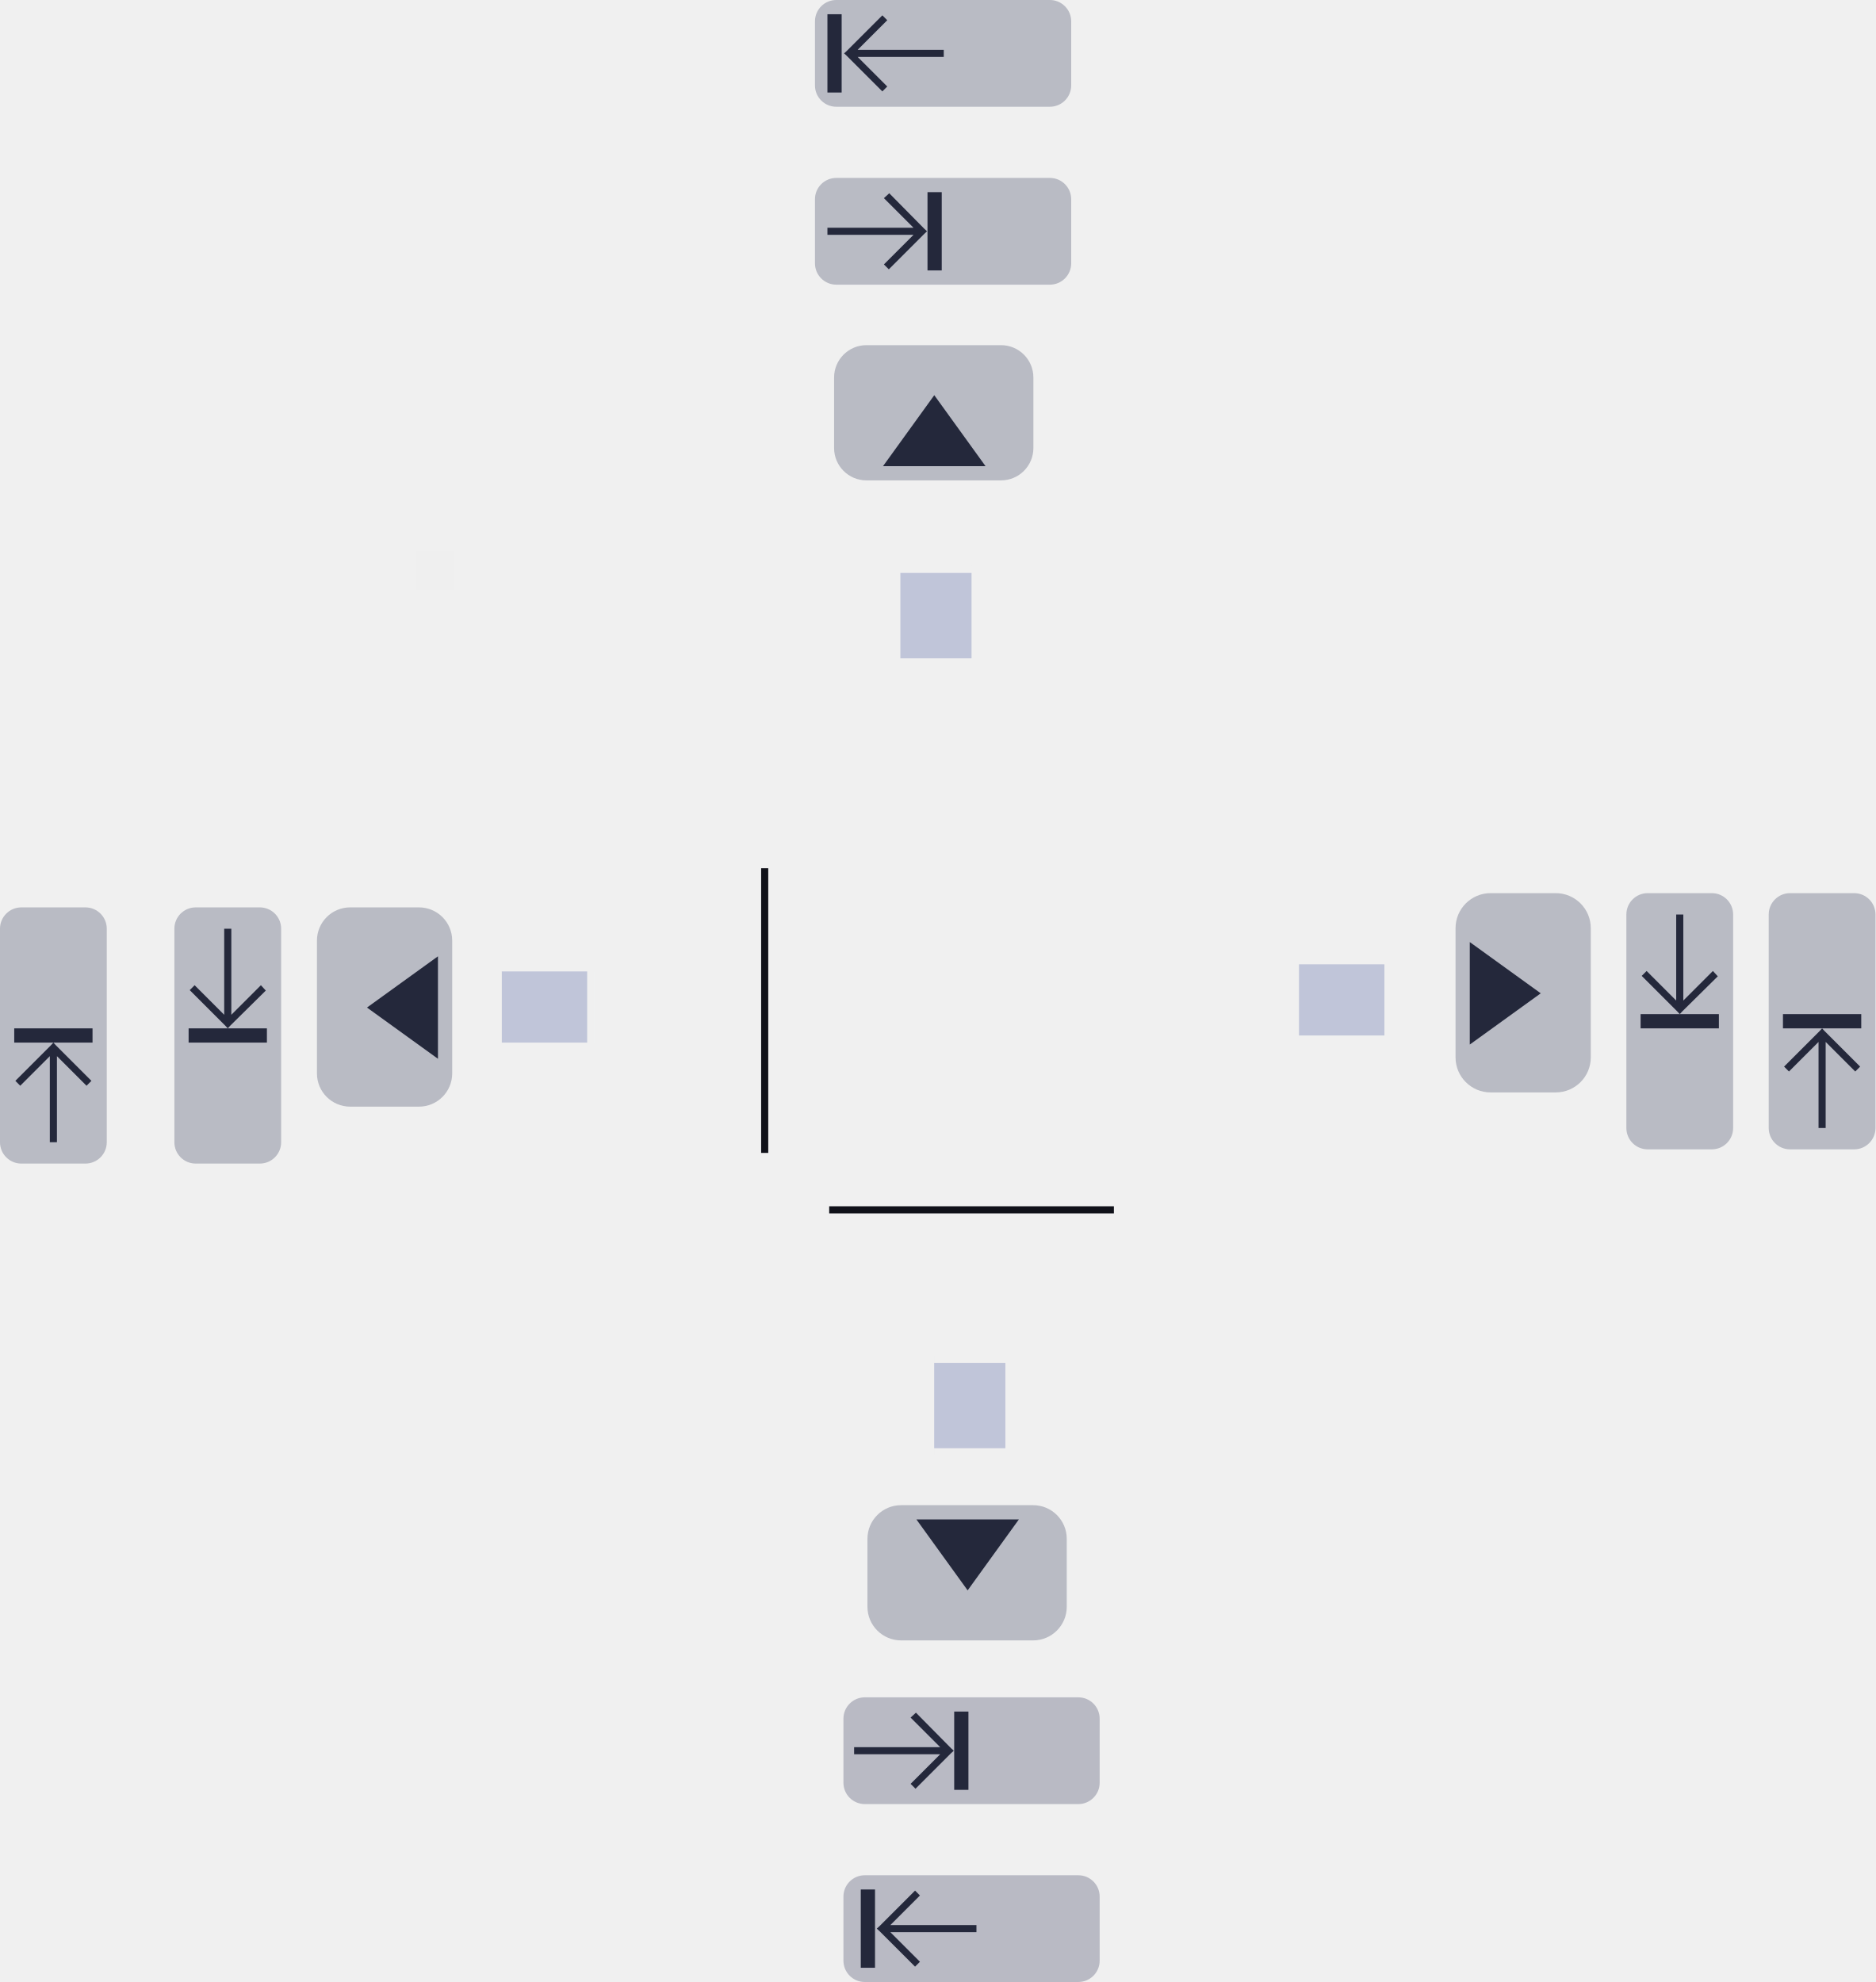
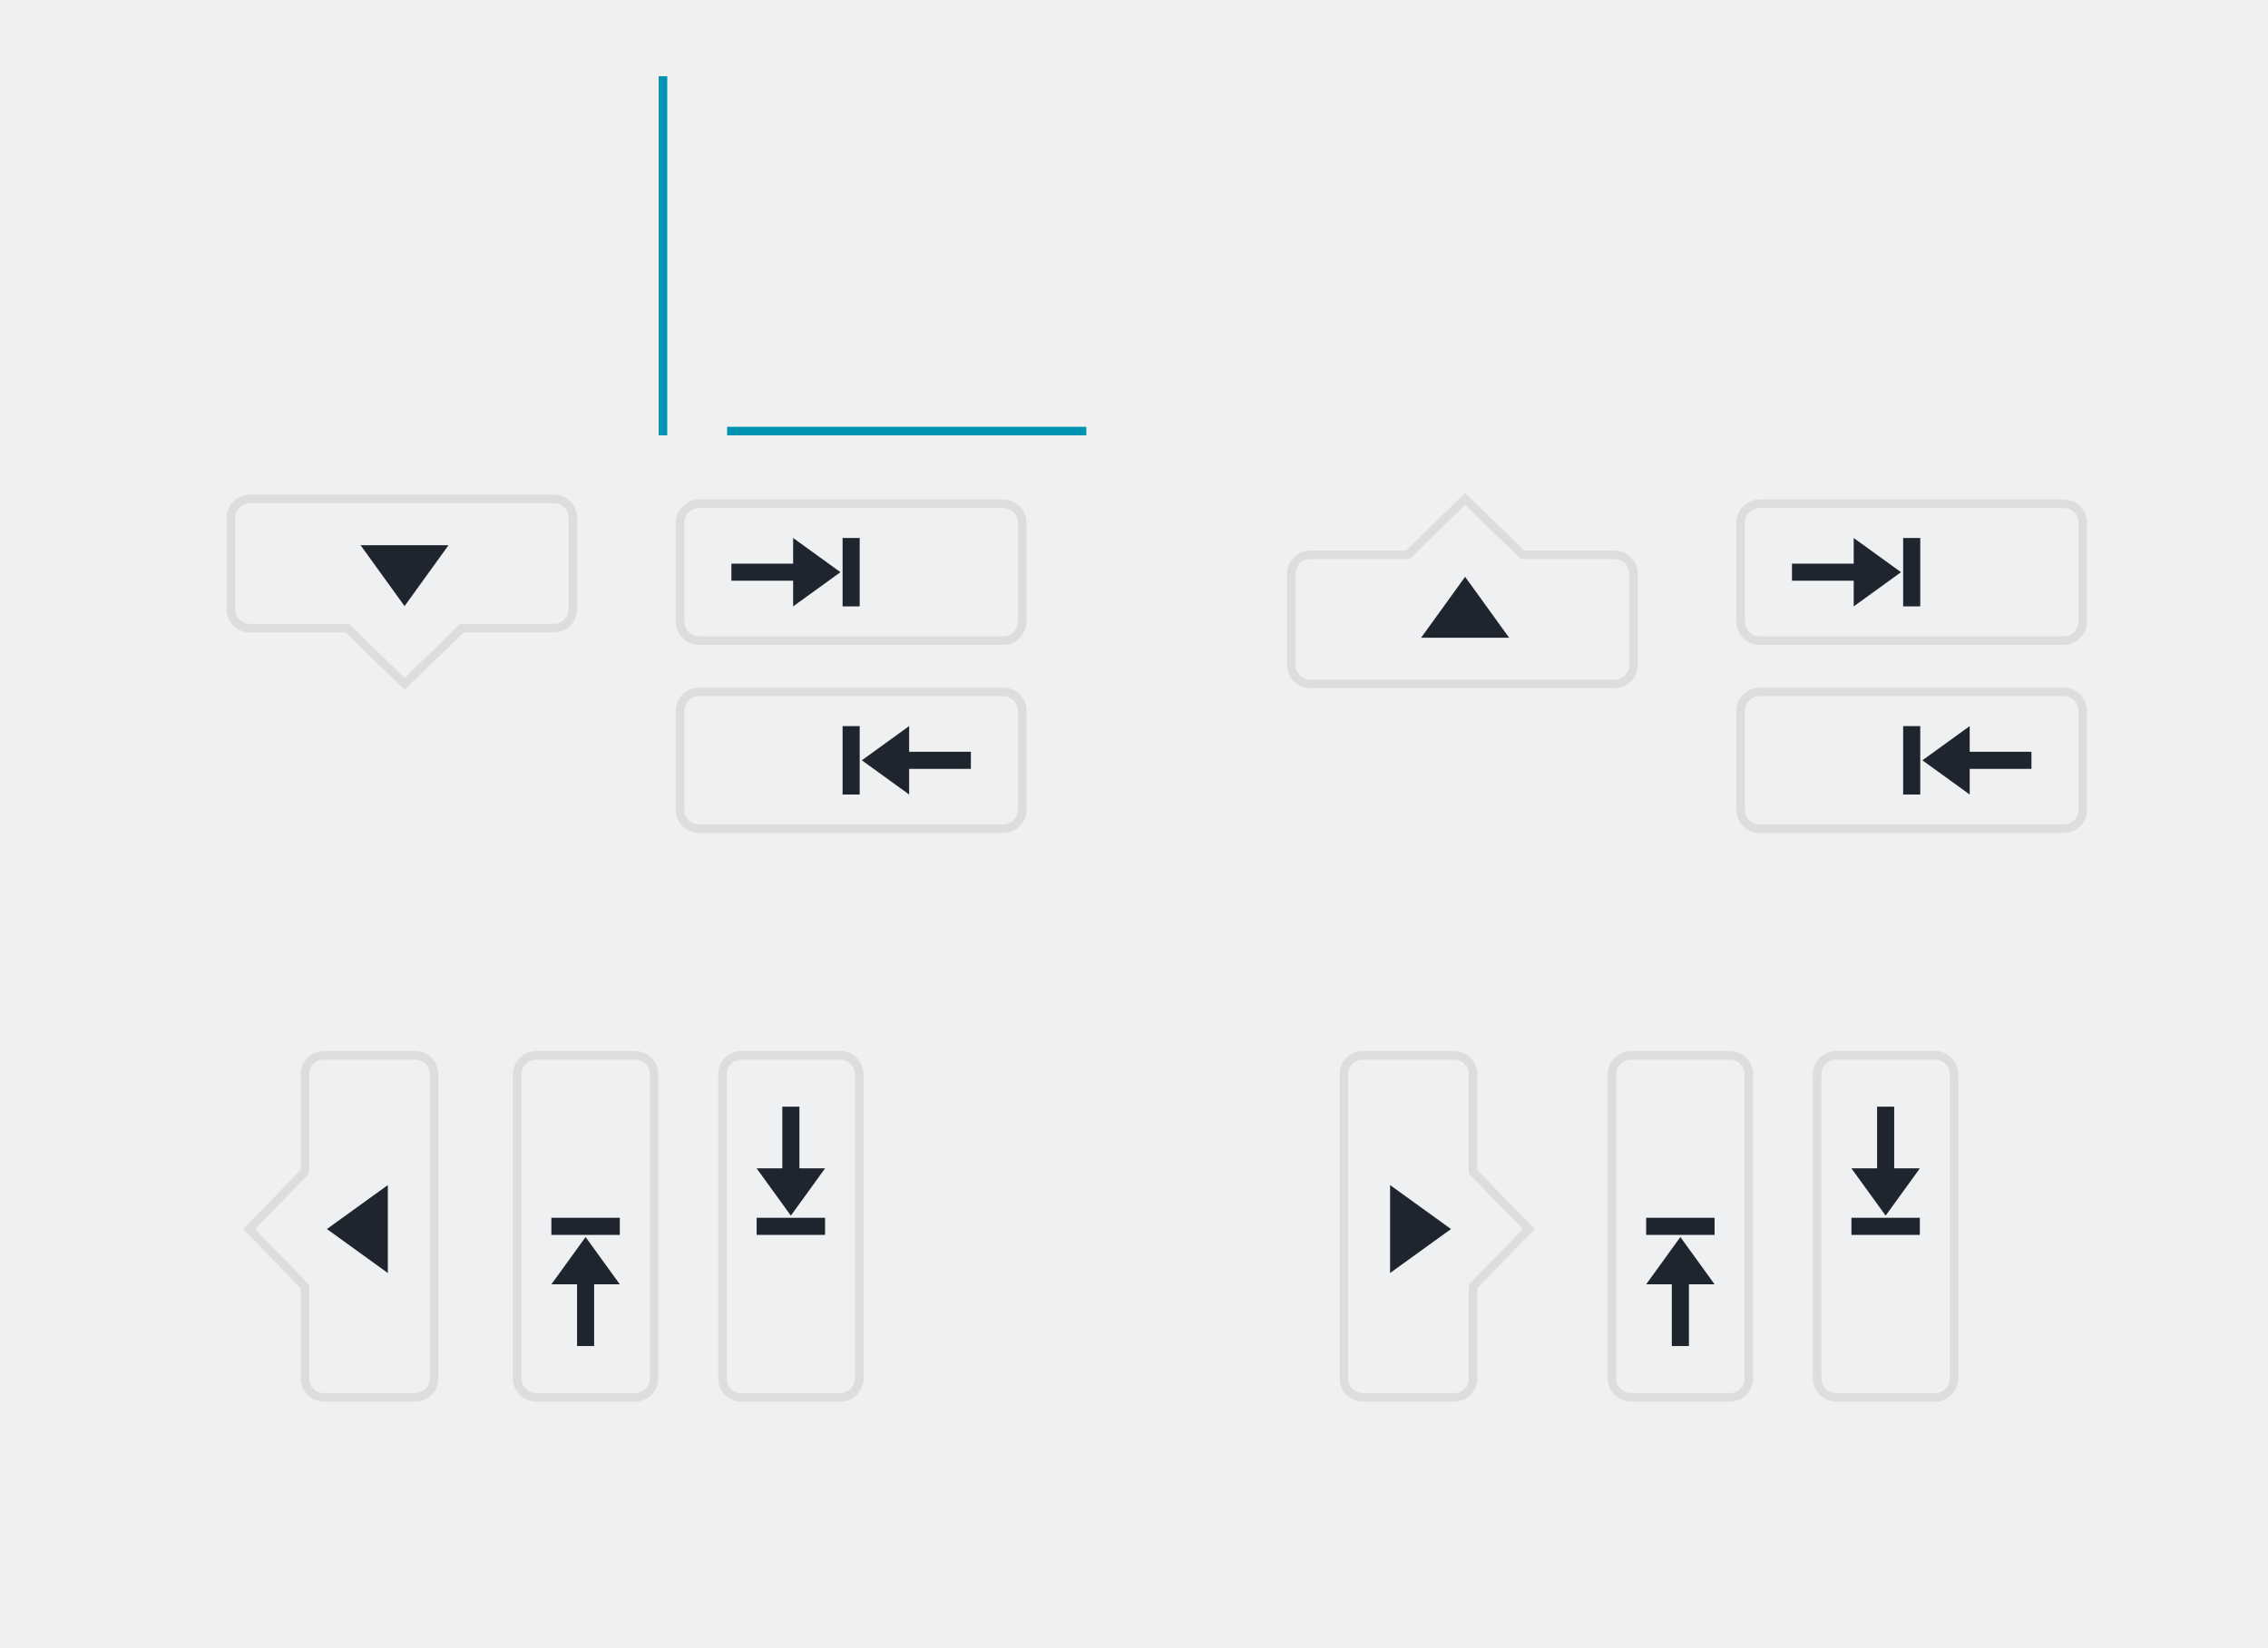
- <svg xmlns="http://www.w3.org/2000/svg" xmlns:xlink="http://www.w3.org/1999/xlink" version="1.0" id="svg2" height="297.067" width="281.067" viewBox="0 0 263.5 278.5">
+ <svg xmlns="http://www.w3.org/2000/svg" width="282.85" height="205.548" id="svg2" version="1.0" viewBox="0 0 265.172 192.701">
  <defs id="defs4">
    <linearGradient id="linearGradient3937">
      <stop style="stop-color:#888888;stop-opacity:1;" offset="0" id="stop3939" />
      <stop style="stop-color:#232323;stop-opacity:1;" offset="1" id="stop3941" />
    </linearGradient>
    <linearGradient id="linearGradient3488">
      <stop id="stop3490" offset="0" style="stop-color:#ffffff;stop-opacity:0.784;" />
      <stop id="stop3492" offset="1" style="stop-color:#ffffff;stop-opacity:0.196;" />
    </linearGradient>
    <linearGradient id="linearGradient4157">
      <stop style="stop-color:#ffffff;stop-opacity:1;" offset="0" id="stop4159" />
      <stop style="stop-color:#b4b4b4;stop-opacity:1;" offset="1" id="stop4161" />
    </linearGradient>
    <linearGradient id="linearGradient6476">
      <stop id="stop6478" offset="0" style="stop-color:#ffffff;stop-opacity:1;" />
    </linearGradient>
    <linearGradient id="linearGradient6476-1">
      <stop id="stop6478-5" offset="0" style="stop-color:#ffffff;stop-opacity:1;" />
    </linearGradient>
    <linearGradient id="linearGradient3852-7">
      <stop id="stop3854-7" offset="0" style="stop-color:#000000;stop-opacity:0.078;" />
      <stop id="stop3856-1" offset="1" style="stop-color:#000000;stop-opacity:0.314;" />
    </linearGradient>
    <linearGradient id="linearGradient3765-0">
      <stop id="stop3767-9" offset="0" style="stop-color:#fafafa;stop-opacity:1;" />
      <stop id="stop3769-1" offset="1" style="stop-color:#e2e2e2;stop-opacity:0.706;" />
    </linearGradient>
-     <linearGradient xlink:href="#linearGradient3488" id="linearGradient6070" gradientUnits="userSpaceOnUse" x1="64" y1="12" x2="64" y2="24" />
-     <linearGradient xlink:href="#linearGradient3937" id="linearGradient6073" gradientUnits="userSpaceOnUse" x1="-43" y1="46" x2="-51" y2="46" gradientTransform="rotate(90,23,87)" />
-     <linearGradient xlink:href="#linearGradient3852-7" id="linearGradient6094" x1="64" y1="12" x2="64" y2="24" gradientUnits="userSpaceOnUse" />
-     <linearGradient xlink:href="#linearGradient3937" id="linearGradient6118" gradientUnits="userSpaceOnUse" x1="101" y1="22" x2="101" y2="12" />
-     <linearGradient xlink:href="#linearGradient3488" id="linearGradient6123" gradientUnits="userSpaceOnUse" x1="104" y1="11" x2="104" y2="24" />
-     <linearGradient xlink:href="#linearGradient3765-0" id="linearGradient6134" gradientUnits="userSpaceOnUse" gradientTransform="matrix(1,0,0,-1,94.05898,119)" x1="9.375" y1="108.003" x2="9.375" y2="95.999" />
-     <linearGradient xlink:href="#linearGradient3765-0" id="linearGradient6136" gradientUnits="userSpaceOnUse" gradientTransform="matrix(-1.007874,0,0,-1.002611,29.79528,119.2506)" x1="-33.938" y1="107.969" x2="-33.938" y2="96" />
-     <linearGradient xlink:href="#linearGradient3852-7" id="linearGradient6153" x1="101" y1="11" x2="101" y2="24" gradientUnits="userSpaceOnUse" />
-     <linearGradient xlink:href="#linearGradient3937" id="linearGradient6182" gradientUnits="userSpaceOnUse" x1="102" y1="3" x2="102" y2="-7" />
-     <linearGradient xlink:href="#linearGradient3488" id="linearGradient6187" gradientUnits="userSpaceOnUse" x1="96" y1="-8" x2="96" y2="5" />
-     <linearGradient xlink:href="#linearGradient3765-0" id="linearGradient6198" gradientUnits="userSpaceOnUse" gradientTransform="rotate(180,54.5,50)" x1="8.5" y1="108" x2="8.5" y2="95.977" />
-     <linearGradient xlink:href="#linearGradient3852-7" id="linearGradient6215" x1="98" y1="-8" x2="98" y2="5" gradientUnits="userSpaceOnUse" />
-     <linearGradient xlink:href="#linearGradient3937" id="linearGradient6241" gradientUnits="userSpaceOnUse" x1="56" y1="109" x2="70" y2="109" />
-     <linearGradient xlink:href="#linearGradient3488" id="linearGradient6246" gradientUnits="userSpaceOnUse" x1="136" y1="80.001" x2="150" y2="80.001" />
-     <linearGradient xlink:href="#linearGradient3765-0" id="linearGradient6254" gradientUnits="userSpaceOnUse" gradientTransform="rotate(-90,63.47402,23.44805)" x1="5.789" y1="96" x2="5.789" y2="108.052" />
-     <linearGradient xlink:href="#linearGradient3852-7" id="linearGradient6271" x1="135" y1="80.001" x2="151" y2="80.001" gradientUnits="userSpaceOnUse" />
-     <linearGradient xlink:href="#linearGradient3488" id="linearGradient6301" gradientUnits="userSpaceOnUse" x1="136" y1="37" x2="150" y2="37" />
-     <linearGradient xlink:href="#linearGradient3937" id="linearGradient6304" gradientUnits="userSpaceOnUse" x1="45" y1="125.026" x2="59" y2="125.026" gradientTransform="rotate(-90,55.98701,38.01299)" />
-     <linearGradient xlink:href="#linearGradient3765-0" id="linearGradient6308" gradientUnits="userSpaceOnUse" gradientTransform="matrix(0,1,1,0,40,29.92208)" x1="12.169" y1="95.972" x2="12.169" y2="108" />
-     <linearGradient xlink:href="#linearGradient3852-7" id="linearGradient6325" x1="135" y1="37" x2="151" y2="37" gradientUnits="userSpaceOnUse" />
-     <linearGradient xlink:href="#linearGradient3488" id="linearGradient6350" gradientUnits="userSpaceOnUse" x1="161" y1="37" x2="175" y2="37" />
-     <linearGradient xlink:href="#linearGradient3937" id="linearGradient6353" gradientUnits="userSpaceOnUse" x1="11" y1="108" x2="21" y2="108" gradientTransform="rotate(-90,56,-3)" />
-     <linearGradient xlink:href="#linearGradient3765-0" id="linearGradient6357" gradientUnits="userSpaceOnUse" gradientTransform="matrix(0,-1.007874,1.002522,0,64.75785,2.795276)" x1="-32.052" y1="95.999" x2="-32.052" y2="107.976" />
-     <linearGradient xlink:href="#linearGradient3852-7" id="linearGradient6374" x1="160" y1="37" x2="176" y2="37" gradientUnits="userSpaceOnUse" />
-     <radialGradient r="38" cy="488" cx="49" gradientTransform="matrix(1,0,0,0.17434,-87,-84.58)" gradientUnits="userSpaceOnUse" id="radialGradient3072" xlink:href="#radialGradient68155-2-3-3" />
-     <radialGradient id="radialGradient68155-2-3-3" gradientUnits="userSpaceOnUse" cy="488" cx="49" gradientTransform="matrix(1,0,0,0.34868,0,317.84)" r="38">
-       <stop id="stop39565-1-4-4" style="stop-color:#fff" offset="0" />
-       <stop id="stop39567-7-9-9" style="stop-color:#fff;stop-opacity:0" offset="1" />
-     </radialGradient>
-     <radialGradient xlink:href="#radialGradient68155-2-3" id="radialGradient3038" gradientUnits="userSpaceOnUse" gradientTransform="matrix(1,0,0,0.34868,15,-73.16)" cx="49" cy="488" r="38" />
-     <radialGradient id="radialGradient68155-2-3" gradientUnits="userSpaceOnUse" cy="488" cx="49" gradientTransform="matrix(1,0,0,0.34868,0,317.84)" r="38">
-       <stop id="stop39565-1-4" style="stop-color:#fff" offset="0" />
-       <stop id="stop39567-7-9" style="stop-color:#fff;stop-opacity:0" offset="1" />
-     </radialGradient>
-     <radialGradient r="38" cy="488" cx="49" gradientTransform="matrix(1,0,0,0.34868,-7,-91.16)" gradientUnits="userSpaceOnUse" id="radialGradient3027" xlink:href="#radialGradient68155-2-3" />
-     <radialGradient id="radialGradient68155-2-3-5-2" gradientUnits="userSpaceOnUse" cy="488" cx="49" gradientTransform="matrix(1,0,0,0.34868,0,317.84)" r="38">
-       <stop id="stop39565-1-4-3-9" style="stop-color:#fff" offset="0" />
-       <stop id="stop39567-7-9-5-1" style="stop-color:#fff;stop-opacity:0" offset="1" />
-     </radialGradient>
-     <radialGradient id="radialGradient68155-2-3-5" gradientUnits="userSpaceOnUse" cy="488" cx="49" gradientTransform="matrix(1,0,0,0.34868,0,317.84)" r="38">
-       <stop id="stop39565-1-4-3" style="stop-color:#fff" offset="0" />
-       <stop id="stop39567-7-9-5" style="stop-color:#fff;stop-opacity:0" offset="1" />
-     </radialGradient>
+     <style id="current-color-scheme" type="text/css" />
  </defs>
-   <g id="layer1" transform="translate(68.5,77.5)">
-     <rect y="0" x="-10" height="5.403" width="5.221" id="hint-stretch-borders" style="opacity:0.01;fill:#656595;fill-opacity:1;fill-rule:nonzero;stroke:none;stroke-width:1;stroke-linecap:round;stroke-linejoin:round;stroke-miterlimit:4;stroke-dasharray:none;stroke-dashoffset:0;stroke-opacity:1" />
+   <g id="layer1" transform="translate(73.01418,2.914687)">
+     <rect y="0" x="-10" height="5.403" width="5.221" id="hint-stretch-borders" style="opacity:0.01;fill:#00adcf;fill-opacity:1;fill-rule:nonzero;stroke:none;stroke-width:1;stroke-linecap:round;stroke-linejoin:round;stroke-miterlimit:4;stroke-dasharray:none;stroke-dashoffset:0;stroke-opacity:1" />
    <g id="g4025" style="fill:#ffffff;fill-opacity:1" transform="rotate(-90,85.72097,51.27903)" />
-     <g id="g4025-9" style="fill:#ffffff;fill-opacity:1" transform="rotate(-90,85.72097,51.27903)" />
-     <rect style="opacity:1;fill:#c0c5d9;fill-opacity:1;stroke:none" id="south-center" width="10" height="12" x="62.75" y="114" class="ColorScheme-ButtonText" />
-     <rect class="ColorScheme-ButtonText" y="126" x="62.75" height="1" width="10" id="south-bottom" style="opacity:0.2;fill:#eff0f1;fill-opacity:1;stroke:none" />
-     <rect style="opacity:0.2;fill:#eff0f1;fill-opacity:1;stroke:none" id="south-top" width="10" height="1" x="62.75" y="113" class="ColorScheme-ButtonText" />
-     <rect style="opacity:1;fill:#c0c5d9;fill-opacity:1;stroke:none" id="north-center" width="10" height="12" x="58" y="3" class="ColorScheme-ButtonText" />
-     <rect class="ColorScheme-ButtonText" y="15" x="58" height="1" width="10" id="north-bottom" style="opacity:0.2;fill:#eff0f1;fill-opacity:1;stroke:none" />
-     <rect style="opacity:0.2;fill:#eff0f1;fill-opacity:1;stroke:none" id="north-top" width="10" height="1" x="58" y="2" class="ColorScheme-ButtonText" />
-     <rect style="opacity:1;fill:#c0c5d9;fill-opacity:1;stroke:none" id="west-center" width="10" height="12" x="59" y="-14" class="ColorScheme-ButtonText" transform="rotate(90)" />
-     <rect class="ColorScheme-ButtonText" y="-2" x="59" height="1" width="10" id="west-left" style="opacity:0.2;fill:#eff0f1;fill-opacity:1;stroke:none" transform="rotate(90)" />
-     <rect style="opacity:0.2;fill:#eff0f1;fill-opacity:1;stroke:none" id="west-right" width="10" height="1" x="59" y="-15" class="ColorScheme-ButtonText" transform="rotate(90)" />
-     <rect style="opacity:1;fill:#c0c5d9;fill-opacity:1;stroke:none" id="east-center" width="10" height="12" x="58" y="-126" class="ColorScheme-ButtonText" transform="rotate(90)" />
-     <rect class="ColorScheme-ButtonText" y="-114" x="58" height="1" width="10" id="east-left" style="opacity:0.2;fill:#eff0f1;fill-opacity:1;stroke:none" transform="rotate(90)" />
-     <rect style="opacity:0.2;fill:#eff0f1;fill-opacity:1;stroke:none" id="east-right" width="10" height="1" x="58" y="-127" class="ColorScheme-ButtonText" transform="rotate(90)" />
-     <g id="g4025-3" style="fill:#ffffff;fill-opacity:1" transform="rotate(-90,85.72097,51.27903)" />
-     <g id="g4025-1" style="fill:#ffffff;fill-opacity:1" transform="rotate(-90,85.72097,51.27903)" />
-     <g id="g4025-0" style="fill:#ffffff;fill-opacity:1" transform="rotate(-90,85.72097,51.27903)" />
-     <g id="g4025-9-4" style="fill:#ffffff;fill-opacity:1" transform="rotate(-90,85.72097,51.27903)" />
-     <g id="west-maxslider" transform="translate(22)" style="fill:#24283b;fill-opacity:1">
-       <rect ry="3" rx="3" transform="rotate(90)" y="51" x="50" height="15" width="36" id="rect3901" style="opacity:1;fill:#393f5d;fill-opacity:0.302;stroke:none" />
-       <rect transform="rotate(90)" style="opacity:0;fill:#24283b;fill-opacity:1;stroke:none" id="rect3903-19" width="2" height="11" x="68" y="53" class="ColorScheme-Background" />
-       <path class="ColorScheme-Background" id="path3905-8" d="m -53.156,62.688 -0.688,-0.75 -4.156,4.156 V 54 h -1 v 12.094 l -4.156,-4.156 -0.688,0.688 5,5 0.344,0.375 0.344,-0.375 z" style="opacity:0;fill:#24283b;fill-opacity:1;stroke:none" />
-       <rect transform="rotate(90)" style="fill:#24283b;fill-opacity:1;stroke:none" id="rect3903" width="2" height="11" x="67" y="53" class="ColorScheme-Background" />
-       <path class="ColorScheme-Background" id="path3905" d="m -53.156,61.688 -0.688,-0.75 -4.156,4.156 V 53 h -1 v 12.094 l -4.156,-4.156 -0.688,0.688 5,5 0.344,0.375 0.344,-0.375 z" style="fill:#24283b;fill-opacity:1;stroke:none" />
+     <g id="vertical-centerindicator" transform="translate(1,15)">
+       <rect style="color:#31363b;opacity:1;fill:#0094b2;fill-opacity:1;fill-rule:nonzero;stroke:none" id="rect4223-8" width="42" height="1" x="11" y="32" class="ColorScheme-Text" />
    </g>
-     <g id="west-offsetslider" style="fill:#24283b;fill-opacity:1" transform="translate(3.031249)">
-       <rect transform="rotate(90)" y="8" x="50" height="19" width="28" id="rect3909" style="opacity:1;fill:#393f5d;fill-opacity:0.302;stroke:none" ry="4.668" />
-       <path class="ColorScheme-Background" id="path3911-2" d="m -19.971,65.076 9.971,7.199 V 57.876 Z" style="opacity:0;fill:#24283b;fill-opacity:1;stroke:none" />
-       <path class="ColorScheme-Background" id="path3911" d="m -19.971,64.076 9.971,7.199 V 56.876 Z" style="fill:#24283b;fill-opacity:1;stroke:none" />
+     <g id="horizontal-centerindicator" transform="translate(-4,17)">
+       <path transform="rotate(-90)" style="color:#31363b;opacity:1;fill:#0094b2;fill-opacity:1;fill-rule:nonzero;stroke:none" d="M -31,8 H 11 V 9 H -31 Z" id="rect4227-2" />
    </g>
-     <g id="west-minslider" transform="translate(-22)" style="fill:#24283b;fill-opacity:1">
-       <rect style="opacity:1;fill:#393f5d;fill-opacity:0.302;stroke:none" id="rect3915" width="36" height="15" x="-86" y="31.5" transform="matrix(0,-1,-1,0,0,0)" rx="3" ry="3" />
-       <rect transform="matrix(0,-1,-1,0,0,0)" class="ColorScheme-Background" y="33.5" x="-70" height="11" width="2" id="rect3917-0" style="opacity:0;fill:#24283b;fill-opacity:1;stroke:none" />
-       <path class="ColorScheme-Background" style="opacity:0;fill:#24283b;fill-opacity:1;stroke:none" d="m -33.656,75.375 -0.688,0.688 -4.156,-4.156 V 84 h -1 V 71.906 l -4.156,4.156 -0.688,-0.688 5,-5 0.344,-0.375 0.344,0.375 z" id="path3919-1" />
-       <rect transform="matrix(0,-1,-1,0,0,0)" class="ColorScheme-Background" y="33.5" x="-69" height="11" width="2" id="rect3917" style="fill:#24283b;fill-opacity:1;stroke:none" />
-       <path class="ColorScheme-Background" style="fill:#24283b;fill-opacity:1;stroke:none" d="m -33.656,74.375 -0.688,0.688 -4.156,-4.156 V 83 h -1 V 70.906 l -4.156,4.156 -0.688,-0.688 5,-5 0.344,-0.375 0.344,0.375 z" id="path3919" />
+     <g transform="matrix(0.7396851,0,0,0.7396851,79.52649,134.7068)" id="south-maxslider">
+       <rect class="ColorScheme-ButtonBackground" ry="3" rx="3" y="-106.406" x="-98.726" height="21.631" width="54.077" id="rect5483" style="color:#eff0f1;fill:currentColor" />
+       <rect style="color:#31363b;opacity:0.1;fill:none;stroke:currentColor;stroke-width:1.352" id="rect5485" width="54.077" height="21.631" x="-98.726" y="-106.406" rx="3" ry="3" class="ColorScheme-Text" />
+       <path class="ColorScheme-Text" id="path5487" transform="matrix(1.351927,0,0,1.351927,-50.73306,12.56378)" d="m -22.281,-84 v 3 H -29.5 v 2 h 7.219 v 3 l 5.531,-4 z" style="color:#31363b;opacity:1;fill:#1f252f;fill-opacity:1;stroke:none" />
+       <rect class="ColorScheme-Text" y="-100.998" x="-73.04" height="10.815" width="2.704" id="rect5489" style="color:#31363b;opacity:1;fill:#1f252f;fill-opacity:1;stroke:none" />
    </g>
-     <g id="north-offsetslider" transform="translate(-7.312504)" style="fill:#24283b;fill-opacity:1">
-       <rect transform="scale(1,-1)" y="10" x="56" height="19" width="28" id="rect3853" style="opacity:1;fill:#393f5d;fill-opacity:0.302;stroke:none" ry="4.547" />
-       <path class="ColorScheme-Background" id="path3855-8" d="M 70.076,-20.971 77.275,-11 H 62.876 Z" style="opacity:0;fill:#24283b;fill-opacity:1;stroke:none" />
-       <path class="ColorScheme-Background" id="path3855" d="m 70.076,-21.971 7.199,9.971 H 62.876 Z" style="fill:#24283b;fill-opacity:1;stroke:none" />
+     <g transform="matrix(0.7396851,0,0,0.7396851,27.49834,134.1377)" id="south-offsetslider">
+       <path id="rect5496" transform="matrix(1.351927,0,0,1.351927,84.49765,43.07555)" d="m -133.812,-110.562 c -1.229,0 -2.219,0.989 -2.219,2.219 v 10.563 c 0,1.229 0.989,2.21 2.219,2.219 h 11.406 l 6.688,6.531 6.719,-6.531 h 10.75 c 1.229,0 2.219,-0.989 2.219,-2.219 v -10.563 c 0,-1.229 -0.989,-2.219 -2.219,-2.219 z" style="color:#eff0f1;fill:currentColor" />
+       <path class="ColorScheme-Text" style="color:#31363b;opacity:0.1;fill:none;stroke:currentColor;stroke-opacity:1" d="m -133.812,-110.562 c -1.229,0 -2.219,0.989 -2.219,2.219 v 10.663 c 0,1.229 0.989,2.228 2.219,2.219 h 11.406 l 6.688,6.531 6.719,-6.531 h 10.75 c 1.229,0 2.219,-0.989 2.219,-2.219 v -10.663 c 0,-1.229 -0.989,-2.219 -2.219,-2.219 z" transform="matrix(1.351927,0,0,1.351927,84.49765,43.07555)" id="path5505" />
+       <path class="ColorScheme-Text" style="color:#31363b;opacity:1;fill:#1f252f;fill-opacity:1;stroke:none" id="path5500" d="m -140,-28.475 7.34,12.713 -14.68,0 z" transform="matrix(0.9472581,0,0,-0.7574292,60.67618,-111.0258)" />
    </g>
-     <g id="north-maxslider" transform="translate(9.2651362e-8,20)" style="fill:#24283b;fill-opacity:1">
-       <rect ry="3" rx="3" y="-72.5" x="46" height="15" width="36" id="rect3845" style="opacity:1;fill:#393f5d;fill-opacity:0.302;stroke:none" />
-       <rect style="opacity:0;fill:#24283b;fill-opacity:1;stroke:none" id="rect3847-7" width="2" height="11" x="63" y="-69.5" class="ColorScheme-Background" />
-       <path class="ColorScheme-Background" id="path3849-3" d="m 57.688,-69.344 -0.75,0.688 4.156,4.156 H 49 v 1 h 12.094 l -4.156,4.156 0.688,0.688 5,-5 0.375,-0.344 -0.375,-0.344 z" style="opacity:0;fill:#24283b;fill-opacity:1;stroke:none" />
-       <rect style="fill:#24283b;fill-opacity:1;stroke:none" id="rect3847" width="2" height="11" x="61.812" y="-70.5" class="ColorScheme-Background" />
-       <path class="ColorScheme-Background" id="path3849" d="m 56.437,-70.344 -0.75,0.688 4.156,4.156 H 47.75 v 1 h 12.094 l -4.156,4.156 0.688,0.688 5,-5 0.375,-0.344 -0.375,-0.344 z" style="fill:#24283b;fill-opacity:1;stroke:none" />
+     <g id="south-minslider" transform="matrix(-0.7396851,0,0,0.7396851,-26.52649,156.7067)">
+       <rect style="color:#eff0f1;fill:currentColor" id="rect5642" width="54.077" height="21.631" x="-98.726" y="-106.406" rx="3" ry="3" class="ColorScheme-ButtonBackground" />
+       <rect class="ColorScheme-Text" ry="3" rx="3" y="-106.406" x="-98.726" height="21.631" width="54.077" id="rect5644" style="color:#31363b;opacity:0.1;fill:none;stroke:currentColor;stroke-width:1.352" />
+       <path style="color:#31363b;opacity:1;fill:#1f252f;fill-opacity:1;stroke:none" d="m -22.281,-84 v 3 H -29.5 v 2 h 7.219 v 3 l 5.531,-4 z" transform="matrix(1.351927,0,0,1.351927,-50.73306,12.56378)" id="path5646" class="ColorScheme-Text" />
+       <rect style="color:#31363b;opacity:1;fill:#1f252f;fill-opacity:1;stroke:none" id="rect5648" width="2.704" height="10.815" x="-73.04" y="-100.998" class="ColorScheme-Text" />
    </g>
-     <g id="north-minslider" transform="translate(9.2651362e-8,-28)" style="fill:#24283b;fill-opacity:1">
-       <rect style="opacity:1;fill:#393f5d;fill-opacity:0.302;stroke:none" id="rect3859" width="36" height="15" x="-82" y="-49.5" transform="scale(-1,1)" rx="3" ry="3" />
-       <rect transform="scale(-1,1)" class="ColorScheme-Background" y="-46.5" x="-65" height="11" width="2" id="rect3861-0" style="opacity:0;fill:#24283b;fill-opacity:1;stroke:none" />
-       <path class="ColorScheme-Background" style="opacity:0;fill:#24283b;fill-opacity:1;stroke:none" d="m 70.375,-46.344 0.688,0.688 -4.156,4.156 h 12.094 v 1 H 66.906 l 4.156,4.156 -0.688,0.688 -5,-5 -0.375,-0.344 0.375,-0.344 z" id="path3863-4" />
-       <rect transform="scale(-1,1)" class="ColorScheme-Background" y="-47.5" x="-49.75" height="11" width="2" id="rect3861" style="fill:#24283b;fill-opacity:1;stroke:none" />
-       <path class="ColorScheme-Background" style="fill:#24283b;fill-opacity:1;stroke:none" d="m 55.469,-47.344 0.688,0.688 -4.156,4.156 h 12.094 v 1 H 52 l 4.156,4.156 -0.688,0.688 -5,-5 -0.375,-0.344 0.375,-0.344 z" id="path3863" />
+     <rect style="color:#31363b;opacity:0.7;fill:#eff0f1;fill-opacity:1;stroke:none" id="south-center" width="10" height="12" x="-30" y="82" class="ColorScheme-Text" />
+     <rect class="ColorScheme-Text" y="94" x="-30" height="1" width="10" id="south-bottom" style="color:#31363b;opacity:0.7;fill:#eff0f1;fill-opacity:1;stroke:none" />
+     <rect style="color:#31363b;opacity:0.7;fill:#eff0f1;fill-opacity:1;stroke:none" id="south-top" width="10" height="1" x="-30" y="81" class="ColorScheme-Text" />
+     <g transform="matrix(0.7396851,0,0,0.7396851,203.5265,134.7067)" id="north-maxslider">
+       <rect class="ColorScheme-ButtonBackground" ry="3" rx="3" y="-106.406" x="-98.726" height="21.631" width="54.077" id="rect5483-0" style="color:#eff0f1;fill:currentColor" />
+       <rect style="color:#31363b;opacity:0.1;fill:none;stroke:currentColor;stroke-width:1.352" id="rect5485-7" width="54.077" height="21.631" x="-98.726" y="-106.406" rx="3" ry="3" class="ColorScheme-Text" />
+       <path class="ColorScheme-Text" id="path5487-0" transform="matrix(1.351927,0,0,1.351927,-50.73306,12.56378)" d="m -22.281,-84 v 3 H -29.5 v 2 h 7.219 v 3 l 5.531,-4 z" style="color:#31363b;opacity:1;fill:#1f252f;fill-opacity:1;stroke:none" />
+       <rect class="ColorScheme-Text" y="-100.998" x="-73.04" height="10.815" width="2.704" id="rect5489-7" style="color:#31363b;opacity:1;fill:#1f252f;fill-opacity:1;stroke:none" />
    </g>
-     <g id="south-maxslider" style="fill:#24283b;fill-opacity:1">
-       <rect style="opacity:1;fill:#393f5d;fill-opacity:0.3;stroke:none" id="rect3850" width="36" height="15" x="50" y="161" rx="3" ry="3" />
-       <rect class="ColorScheme-Background" y="164" x="67" height="11" width="2" id="rect5489-3" style="opacity:0;fill:#24283b;fill-opacity:1;stroke:none" />
-       <path style="opacity:0;fill:#24283b;fill-opacity:1;stroke:none" d="m 61.688,164.156 -0.75,0.688 L 65.094,169 H 53 v 1 h 12.094 l -4.156,4.156 0.688,0.688 5,-5 0.375,-0.344 -0.375,-0.344 z" id="path3852-2" class="ColorScheme-Background" />
-       <rect class="ColorScheme-Background" y="163" x="65.562" height="11" width="2" id="rect5489" style="fill:#24283b;fill-opacity:1;stroke:none" />
-       <path style="fill:#24283b;fill-opacity:1;stroke:none" d="m 60.187,163.156 -0.75,0.688 L 63.594,168 H 51.5 v 1 h 12.094 l -4.156,4.156 0.688,0.688 5,-5 0.375,-0.344 -0.375,-0.344 z" id="path3852" class="ColorScheme-Background" />
+     <g transform="matrix(0.7396851,0,0,-0.7396851,151.4983,-1.63116)" id="north-offsetslider">
+       <path id="rect5496-8" transform="matrix(1.351927,0,0,1.351927,84.49765,43.07555)" d="m -133.812,-110.562 c -1.229,0 -2.219,0.989 -2.219,2.219 v 10.563 c 0,1.229 0.989,2.21 2.219,2.219 h 11.406 l 6.688,6.531 6.719,-6.531 h 10.75 c 1.229,0 2.219,-0.989 2.219,-2.219 v -10.563 c 0,-1.229 -0.989,-2.219 -2.219,-2.219 z" style="color:#eff0f1;fill:currentColor" />
+       <path class="ColorScheme-Text" style="color:#31363b;opacity:0.1;fill:none;stroke:currentColor;stroke-opacity:1" d="m -133.812,-110.562 c -1.229,0 -2.219,0.989 -2.219,2.219 v 10.663 c 0,1.229 0.989,2.228 2.219,2.219 h 11.406 l 6.688,6.531 6.719,-6.531 h 10.75 c 1.229,0 2.219,-0.989 2.219,-2.219 v -10.663 c 0,-1.229 -0.989,-2.219 -2.219,-2.219 z" transform="matrix(1.351927,0,0,1.351927,84.49765,43.07555)" id="path5505-5" />
+       <path class="ColorScheme-Text" style="color:#31363b;opacity:1;fill:#1f252f;fill-opacity:1;stroke:none" id="path5500-0" d="m -140,-28.475 7.34,12.713 -14.68,0 z" transform="matrix(0.9472581,0,0,-0.7574292,60.67618,-111.0258)" />
    </g>
-     <g id="south-offsetslider" style="fill:#24283b;fill-opacity:1" transform="translate(-2.625004)">
-       <rect style="opacity:1;fill:#393f5d;fill-opacity:0.302;stroke:none" id="rect3080" width="28" height="19" x="56" y="134" ry="4.726" />
-       <path style="opacity:0;fill:#24283b;fill-opacity:1;stroke:none" d="M 70.076,146.971 77.275,137 H 62.876 Z" id="path5500-6" class="ColorScheme-Background" />
-       <path style="fill:#24283b;fill-opacity:1;stroke:none" d="M 70.076,145.971 77.275,136 H 62.876 Z" id="path5500" class="ColorScheme-Background" />
+     <g id="north-minslider" transform="matrix(-0.7396851,0,0,0.7396851,97.47351,156.7067)">
+       <rect style="color:#eff0f1;fill:currentColor" id="rect5642-6" width="54.077" height="21.631" x="-98.726" y="-106.406" rx="3" ry="3" class="ColorScheme-ButtonBackground" />
+       <rect class="ColorScheme-Text" ry="3" rx="3" y="-106.406" x="-98.726" height="21.631" width="54.077" id="rect5644-5" style="color:#31363b;opacity:0.1;fill:none;stroke:currentColor;stroke-width:1.352" />
+       <path style="color:#31363b;opacity:1;fill:#1f252f;fill-opacity:1;stroke:none" d="m -22.281,-84 v 3 H -29.5 v 2 h 7.219 v 3 l 5.531,-4 z" transform="matrix(1.351927,0,0,1.351927,-50.73306,12.56378)" id="path5646-6" class="ColorScheme-Text" />
+       <rect style="color:#31363b;opacity:1;fill:#1f252f;fill-opacity:1;stroke:none" id="rect5648-4" width="2.704" height="10.815" x="-73.04" y="-100.998" class="ColorScheme-Text" />
    </g>
-     <g id="south-minslider" style="fill:#24283b;fill-opacity:1">
-       <rect ry="3" rx="3" transform="scale(-1,1)" y="186" x="-86" height="15" width="36" id="rect3863" style="opacity:1;fill:#393f5d;fill-opacity:0.3;stroke:none" />
-       <rect transform="scale(-1,1)" style="opacity:0;fill:#24283b;fill-opacity:1;stroke:none" id="rect3865-2" width="2" height="11" x="-69" y="189" class="ColorScheme-Background" />
-       <path id="path3867-1" d="m 74.375,189.156 0.688,0.688 L 70.906,194 h 12.094 v 1 H 70.906 l 4.156,4.156 -0.688,0.688 -5,-5 L 69,194.5 l 0.375,-0.344 z" style="opacity:0;fill:#24283b;fill-opacity:1;stroke:none" class="ColorScheme-Background" />
-       <rect transform="scale(-1,1)" style="fill:#24283b;fill-opacity:1;stroke:none" id="rect3865" width="2" height="11" x="-54.437" y="188" class="ColorScheme-Background" />
-       <path id="path3867" d="m 60.062,188.156 0.688,0.688 L 56.594,193 h 12.094 v 1 H 56.594 l 4.156,4.156 -0.688,0.688 -5,-5 -0.375,-0.344 0.375,-0.344 z" style="fill:#24283b;fill-opacity:1;stroke:none" class="ColorScheme-Background" />
+     <rect style="color:#31363b;opacity:0.7;fill:#eff0f1;fill-opacity:1;stroke:none" id="north-center" width="10" height="12" x="94" y="84" class="ColorScheme-Text" />
+     <rect class="ColorScheme-Text" y="96" x="94" height="1" width="10" id="north-bottom" style="color:#31363b;opacity:0.7;fill:#eff0f1;fill-opacity:1;stroke:none" />
+     <rect style="color:#31363b;opacity:0.7;fill:#eff0f1;fill-opacity:1;stroke:none" id="north-top" width="10" height="1" x="94" y="83" class="ColorScheme-Text" />
+     <g transform="matrix(0,0.7396851,-0.7396851,0,-51.25417,193.5265)" id="west-maxslider">
+       <rect class="ColorScheme-ButtonBackground" ry="3" rx="3" y="-106.406" x="-98.726" height="21.631" width="54.077" id="rect5483-1" style="color:#eff0f1;fill:currentColor" />
+       <rect style="color:#31363b;opacity:0.1;fill:none;stroke:currentColor;stroke-width:1.352" id="rect5485-1" width="54.077" height="21.631" x="-98.726" y="-106.406" rx="3" ry="3" class="ColorScheme-Text" />
+       <path class="ColorScheme-Text" id="path5487-8" transform="matrix(1.351927,0,0,1.351927,-50.73306,12.56378)" d="m -22.281,-84 v 3 H -29.5 v 2 h 7.219 v 3 l 5.531,-4 z" style="color:#31363b;opacity:1;fill:#1f252f;fill-opacity:1;stroke:none" />
+       <rect class="ColorScheme-Text" y="-100.998" x="-73.04" height="10.815" width="2.704" id="rect5489-6" style="color:#31363b;opacity:1;fill:#1f252f;fill-opacity:1;stroke:none" />
    </g>
-     <g id="east-maxslider" style="fill:#24283b;fill-opacity:1">
-       <rect style="opacity:1;fill:#393f5d;fill-opacity:0.302;stroke:none" id="rect3873" width="36" height="15" x="48" y="-175" transform="rotate(90)" rx="3" ry="3" />
-       <rect transform="rotate(90)" class="ColorScheme-Background" y="-173" x="66" height="11" width="2" id="rect3875-6" style="opacity:0;fill:#24283b;fill-opacity:1;stroke:none" />
-       <path style="opacity:0;fill:#24283b;fill-opacity:1;stroke:none" d="m 172.844,60.688 -0.688,-0.75 L 168,64.094 V 52 h -1 v 12.094 l -4.156,-4.156 -0.688,0.688 5,5 0.344,0.375 0.344,-0.375 z" id="path3877-5" class="ColorScheme-Background" />
-       <rect transform="rotate(90)" class="ColorScheme-Background" y="-173" x="65" height="11" width="2" id="rect3875" style="fill:#24283b;fill-opacity:1;stroke:none" />
-       <path style="fill:#24283b;fill-opacity:1;stroke:none" d="m 172.844,59.688 -0.688,-0.75 L 168,63.094 V 51 h -1 v 12.094 l -4.156,-4.156 -0.688,0.688 5,5 0.344,0.375 0.344,-0.375 z" id="path3877" class="ColorScheme-Background" />
+     <g transform="matrix(0,0.7396851,-0.7396851,0,-100.9631,194.0296)" id="west-offsetslider">
+       <path id="rect5496-6" transform="matrix(1.351927,0,0,1.351927,84.49765,43.07555)" d="m -133.812,-110.562 c -1.229,0 -2.219,0.989 -2.219,2.219 v 10.563 c 0,1.229 0.989,2.21 2.219,2.219 h 11.406 l 6.688,6.531 6.719,-6.531 h 10.75 c 1.229,0 2.219,-0.989 2.219,-2.219 v -10.563 c 0,-1.229 -0.989,-2.219 -2.219,-2.219 z" style="color:#eff0f1;fill:currentColor" />
+       <path class="ColorScheme-Text" style="color:#31363b;opacity:0.1;fill:none;stroke:currentColor;stroke-opacity:1" d="m -133.812,-110.562 c -1.229,0 -2.219,0.989 -2.219,2.219 v 10.663 c 0,1.229 0.989,2.228 2.219,2.219 h 11.406 l 6.688,6.531 6.719,-6.531 h 10.75 c 1.229,0 2.219,-0.989 2.219,-2.219 v -10.663 c 0,-1.229 -0.989,-2.219 -2.219,-2.219 z" transform="matrix(1.351927,0,0,1.351927,84.49765,43.07555)" id="path5505-0" />
+       <path class="ColorScheme-Text" style="color:#31363b;opacity:1;fill:#1f252f;fill-opacity:1;stroke:none" id="path5500-7" d="m -140,-28.475 7.34,12.713 -14.68,0 z" transform="matrix(0.9472581,0,0,-0.7574292,60.67618,-111.0258)" />
    </g>
-     <g id="east-offsetslider" style="fill:#24283b;fill-opacity:1">
-       <rect style="opacity:1;fill:#393f5d;fill-opacity:0.302;stroke:none" id="rect3881" width="28" height="19" x="48" y="136" transform="matrix(0,1,1,0,0,0)" ry="4.924" />
-       <path style="opacity:0;fill:#24283b;fill-opacity:1;stroke:none" d="M 147.971,63.076 138,70.275 V 55.876 Z" id="path3883-2" class="ColorScheme-Background" />
-       <path style="fill:#24283b;fill-opacity:1;stroke:none" d="M 147.971,62.076 138,69.275 V 54.876 Z" id="path3883" class="ColorScheme-Background" />
+     <g id="west-minslider" transform="matrix(0,-0.7396851,-0.7396851,0,-75.25417,87.47351)">
+       <rect style="color:#eff0f1;fill:currentColor" id="rect5642-4" width="54.077" height="21.631" x="-98.726" y="-106.406" rx="3" ry="3" class="ColorScheme-ButtonBackground" />
+       <rect class="ColorScheme-Text" ry="3" rx="3" y="-106.406" x="-98.726" height="21.631" width="54.077" id="rect5644-2" style="color:#31363b;opacity:0.1;fill:none;stroke:currentColor;stroke-width:1.352" />
+       <path style="color:#31363b;opacity:1;fill:#1f252f;fill-opacity:1;stroke:none" d="m -22.281,-84 v 3 H -29.5 v 2 h 7.219 v 3 l 5.531,-4 z" transform="matrix(1.351927,0,0,1.351927,-50.73306,12.56378)" id="path5646-4" class="ColorScheme-Text" />
+       <rect style="color:#31363b;opacity:1;fill:#1f252f;fill-opacity:1;stroke:none" id="rect5648-5" width="2.704" height="10.815" x="-73.04" y="-100.998" class="ColorScheme-Text" />
    </g>
-     <g id="east-minslider" style="fill:#24283b;fill-opacity:1">
-       <rect ry="3" rx="3" transform="matrix(0,-1,-1,0,0,0)" y="-195" x="-84" height="15" width="36" id="rect3887" style="opacity:1;fill:#393f5d;fill-opacity:0.302;stroke:none" />
-       <rect transform="matrix(0,-1,-1,0,0,0)" style="opacity:0;fill:#24283b;fill-opacity:1;stroke:none" id="rect3889-7" width="2" height="11" x="-68" y="-193" class="ColorScheme-Background" />
-       <path id="path3891-9" d="m 192.844,73.375 -0.688,0.688 L 188,69.906 V 82 h -1 V 69.906 l -4.156,4.156 -0.688,-0.688 5,-5 0.344,-0.375 0.344,0.375 z" style="opacity:0;fill:#24283b;fill-opacity:1;stroke:none" class="ColorScheme-Background" />
-       <rect transform="matrix(0,-1,-1,0,0,0)" style="fill:#24283b;fill-opacity:1;stroke:none" id="rect3889" width="2" height="11" x="-67" y="-193" class="ColorScheme-Background" />
-       <path id="path3891" d="m 192.844,72.375 -0.688,0.688 L 188,68.906 V 81 h -1 V 68.906 l -4.156,4.156 -0.688,-0.688 5,-5 0.344,-0.375 0.344,0.375 z" style="fill:#24283b;fill-opacity:1;stroke:none" class="ColorScheme-Background" />
+     <rect style="color:#31363b;opacity:0.7;fill:#eff0f1;fill-opacity:1;stroke:none" id="west-center" width="10" height="12" x="169" y="-2" class="ColorScheme-Text" transform="rotate(90)" />
+     <rect class="ColorScheme-Text" y="10" x="169" height="1" width="10" id="west-left" style="color:#31363b;opacity:0.7;fill:#eff0f1;fill-opacity:1;stroke:none" transform="rotate(90)" />
+     <rect style="color:#31363b;opacity:0.7;fill:#eff0f1;fill-opacity:1;stroke:none" id="west-right" width="10" height="1" x="169" y="-3" class="ColorScheme-Text" transform="rotate(90)" />
+     <g transform="matrix(0,0.7396851,-0.7396851,0,76.74582,193.5265)" id="east-maxslider">
+       <rect class="ColorScheme-ButtonBackground" ry="3" rx="3" y="-106.406" x="-98.726" height="21.631" width="54.077" id="rect5483-1-4" style="color:#eff0f1;fill:currentColor" />
+       <rect style="color:#31363b;opacity:0.1;fill:none;stroke:currentColor;stroke-width:1.352" id="rect5485-1-2" width="54.077" height="21.631" x="-98.726" y="-106.406" rx="3" ry="3" class="ColorScheme-Text" />
+       <path class="ColorScheme-Text" id="path5487-8-8" transform="matrix(1.351927,0,0,1.351927,-50.73306,12.56378)" d="m -22.281,-84 v 3 H -29.5 v 2 h 7.219 v 3 l 5.531,-4 z" style="color:#31363b;opacity:1;fill:#1f252f;fill-opacity:1;stroke:none" />
+       <rect class="ColorScheme-Text" y="-100.998" x="-73.04" height="10.815" width="2.704" id="rect5489-6-9" style="color:#31363b;opacity:1;fill:#1f252f;fill-opacity:1;stroke:none" />
    </g>
-     <g id="horizontal-centerindicator" style="fill:#101119;fill-opacity:1">
-       <rect id="rect1103" style="color:#000000;opacity:1;fill:#101119;fill-opacity:1" rx="0" ry="0" height="1" width="40" y="92" x="48" />
+     <g transform="matrix(0,0.7396851,0.7396851,0,162.8057,194.0296)" id="east-offsetslider">
+       <path id="rect5496-6-8" transform="matrix(1.351927,0,0,1.351927,84.49765,43.07555)" d="m -133.812,-110.562 c -1.229,0 -2.219,0.989 -2.219,2.219 v 10.563 c 0,1.229 0.989,2.21 2.219,2.219 h 11.406 l 6.688,6.531 6.719,-6.531 h 10.75 c 1.229,0 2.219,-0.989 2.219,-2.219 v -10.563 c 0,-1.229 -0.989,-2.219 -2.219,-2.219 z" style="color:#eff0f1;fill:currentColor" />
+       <path class="ColorScheme-Text" style="color:#31363b;opacity:0.1;fill:none;stroke:currentColor;stroke-opacity:1" d="m -133.812,-110.562 c -1.229,0 -2.219,0.989 -2.219,2.219 v 10.663 c 0,1.229 0.989,2.228 2.219,2.219 h 11.406 l 6.688,6.531 6.719,-6.531 h 10.75 c 1.229,0 2.219,-0.989 2.219,-2.219 v -10.663 c 0,-1.229 -0.989,-2.219 -2.219,-2.219 z" transform="matrix(1.351927,0,0,1.351927,84.49765,43.07555)" id="path5505-0-7" />
+       <path class="ColorScheme-Text" style="color:#31363b;opacity:1;fill:#1f252f;fill-opacity:1;stroke:none" id="path5500-7-9" d="m -140,-28.475 7.34,12.713 -14.68,0 z" transform="matrix(0.9472581,0,0,-0.7574292,60.67618,-111.0258)" />
    </g>
-     <g id="vertical-centerindicator" style="fill:#101119;fill-opacity:1">
-       <rect id="rect1098" style="color:#000000;opacity:1;fill:#101119;fill-opacity:1" rx="0" ry="0" height="1" width="40" y="38.437" x="-84.5" transform="rotate(-90)" />
+     <g id="east-minslider" transform="matrix(0,-0.7396851,-0.7396851,0,52.74583,87.47351)">
+       <rect style="color:#eff0f1;fill:currentColor" id="rect5642-4-1" width="54.077" height="21.631" x="-98.726" y="-106.406" rx="3" ry="3" class="ColorScheme-ButtonBackground" />
+       <rect class="ColorScheme-Text" ry="3" rx="3" y="-106.406" x="-98.726" height="21.631" width="54.077" id="rect5644-2-7" style="color:#31363b;opacity:0.1;fill:none;stroke:currentColor;stroke-width:1.352" />
+       <path style="color:#31363b;opacity:1;fill:#1f252f;fill-opacity:1;stroke:none" d="m -22.281,-84 v 3 H -29.5 v 2 h 7.219 v 3 l 5.531,-4 z" transform="matrix(1.351927,0,0,1.351927,-50.73306,12.56378)" id="path5646-4-9" class="ColorScheme-Text" />
+       <rect style="color:#31363b;opacity:1;fill:#1f252f;fill-opacity:1;stroke:none" id="rect5648-5-2" width="2.704" height="10.815" x="-73.04" y="-100.998" class="ColorScheme-Text" />
    </g>
+     <rect style="color:#31363b;opacity:0.7;fill:#eff0f1;fill-opacity:1;stroke:none" id="east-center" width="10" height="12" x="169" y="-130" class="ColorScheme-Text" transform="rotate(90)" />
+     <rect class="ColorScheme-Text" y="-118" x="169" height="1" width="10" id="east-left" style="color:#31363b;opacity:0.7;fill:#eff0f1;fill-opacity:1;stroke:none" transform="rotate(90)" />
+     <rect style="color:#31363b;opacity:0.7;fill:#eff0f1;fill-opacity:1;stroke:none" id="east-right" width="10" height="1" x="169" y="-131" class="ColorScheme-Text" transform="rotate(90)" />
  </g>
</svg>
